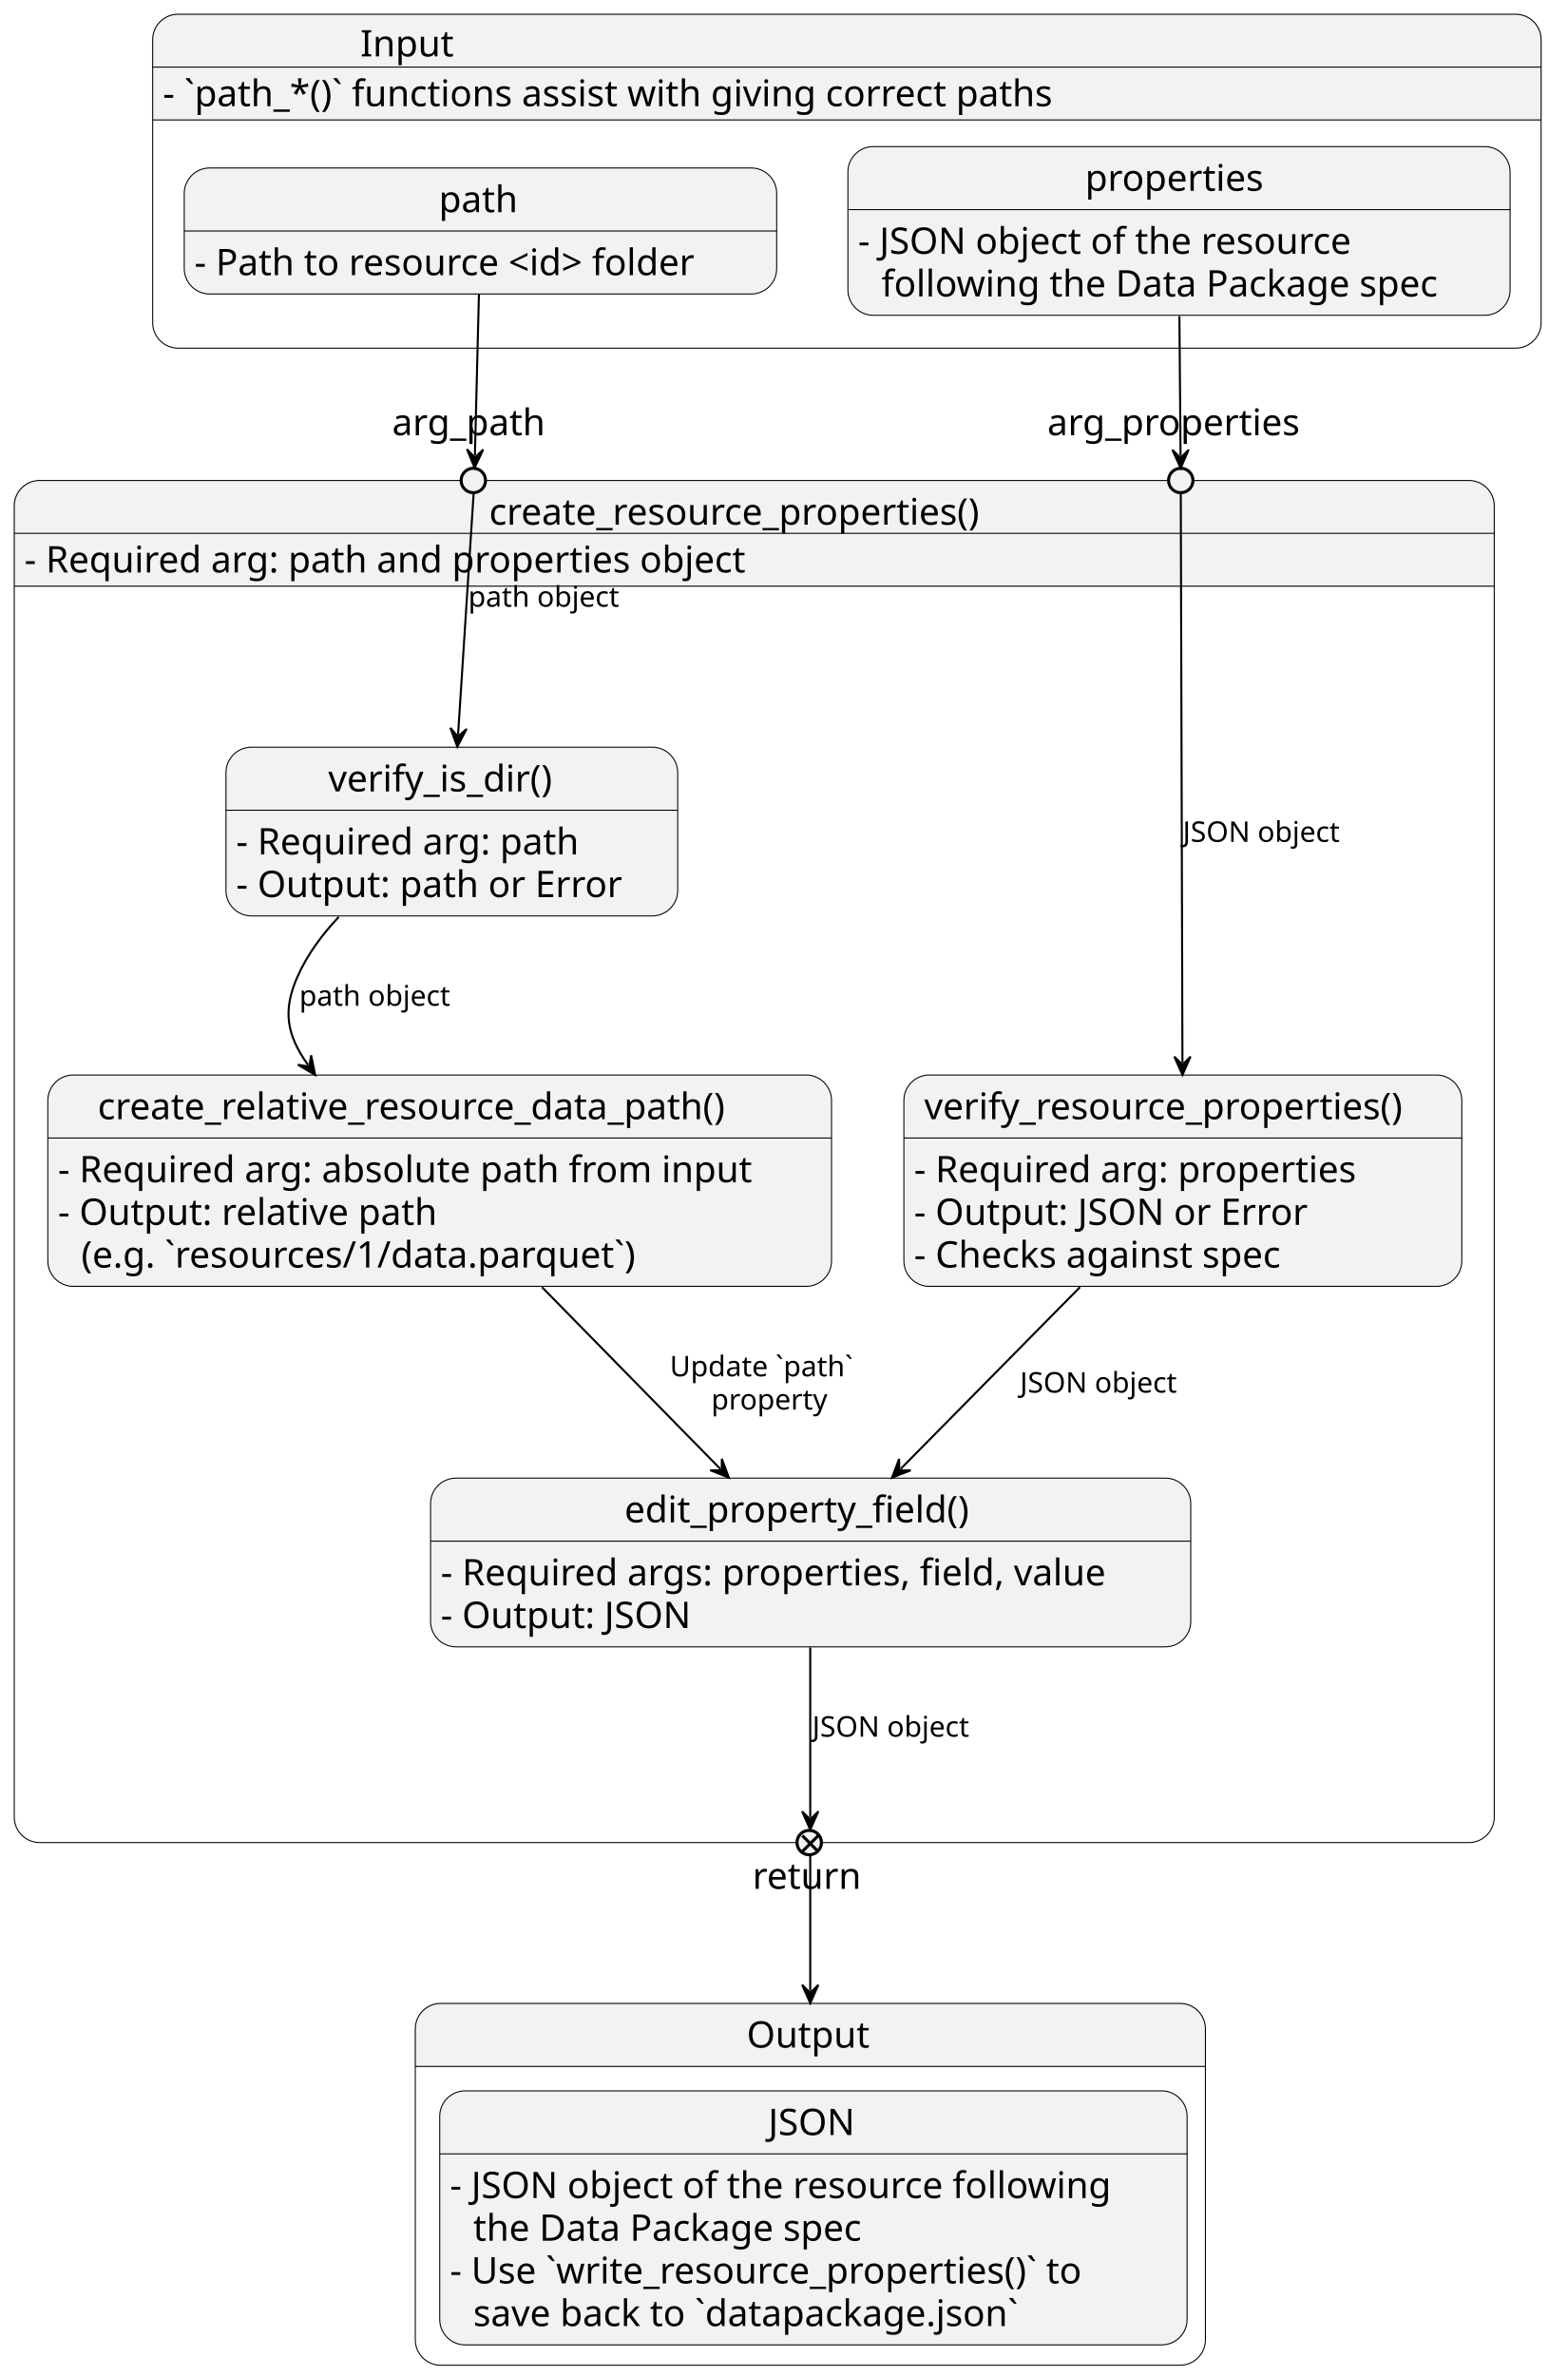
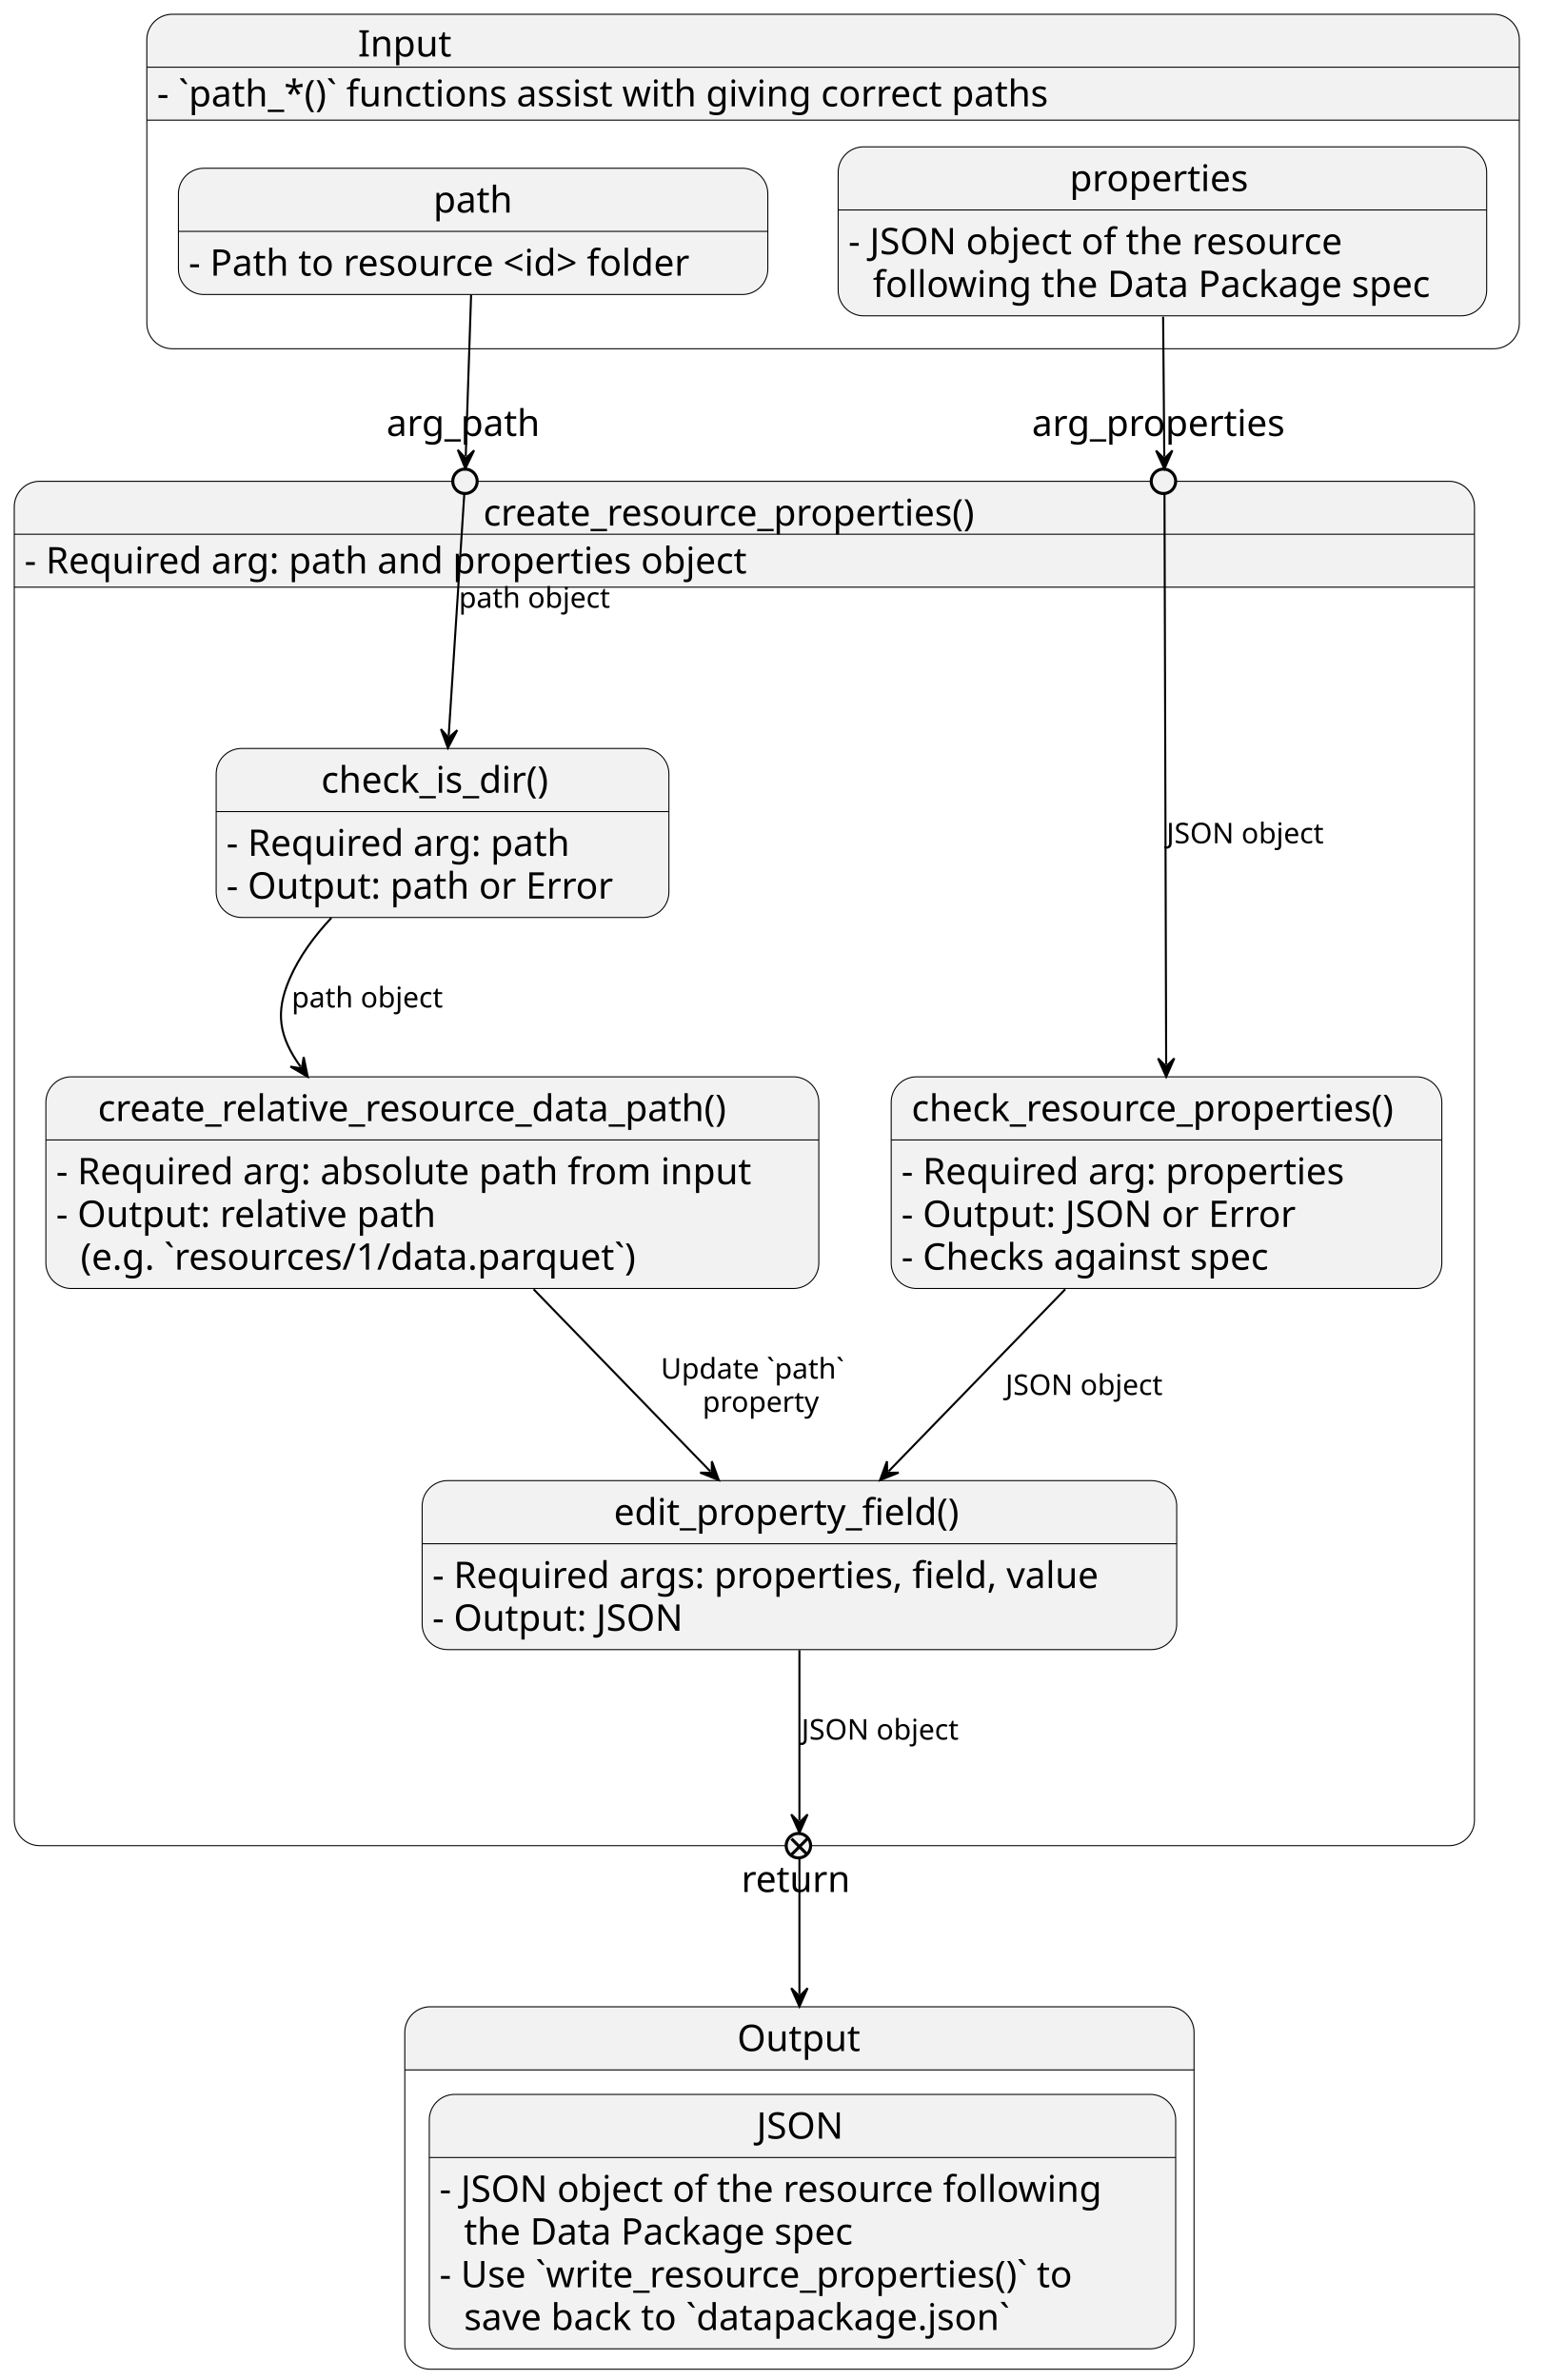
- <svg xmlns="http://www.w3.org/2000/svg" contentStyleType="text/css" height="1167px" preserveAspectRatio="none" style="width:770px;height:1167px;background:#FFFFFF;" version="1.1" viewBox="0 0 770 1167" width="770px" zoomAndPan="magnify">
+ <svg xmlns="http://www.w3.org/2000/svg" contentStyleType="text/css" height="1167px" preserveAspectRatio="none" style="width:758px;height:1167px;background:#FFFFFF;" version="1.1" viewBox="0 0 758 1167" width="758px" zoomAndPan="magnify">
  <defs />
  <g>
    <g id="cluster_input">
-       <path d="M87.5,7 L744.5,7 A12.5,12.5 0 0 1 757,19.5 L757,58.906 L75,58.906 L75,19.5 A12.5,12.5 0 0 1 87.5,7 " fill="#F2F2F2" style="stroke:#F2F2F2;stroke-width:1.0;" />
-       <rect fill="none" height="164" rx="12.5" ry="12.5" style="stroke:#000000;stroke-width:0.5;" width="682" x="75" y="7" />
-       <line style="stroke:#000000;stroke-width:0.5;" x1="75" x2="757" y1="58.906" y2="58.906" />
-       <line style="stroke:#000000;stroke-width:0.5;" x1="75" x2="757" y1="32.953" y2="32.953" />
-       <text fill="#000000" font-family="Fira Code" font-size="18" lengthAdjust="spacing" textLength="46.608" x="177" y="27.708">Input</text>
-       <text fill="#000000" font-family="Fira Code" font-size="18" lengthAdjust="spacing" textLength="478.784" x="80" y="52.161">- `path_*()` functions assist with giving correct paths</text>
+       <path d="M84.5,7 L732.5,7 A12.5,12.5 0 0 1 745,19.5 L745,58.906 L72,58.906 L72,19.5 A12.5,12.5 0 0 1 84.5,7 " fill="#F2F2F2" style="stroke:#F2F2F2;stroke-width:1.0;" />
+       <rect fill="none" height="164" rx="12.5" ry="12.5" style="stroke:#000000;stroke-width:0.5;" width="673" x="72" y="7" />
+       <line style="stroke:#000000;stroke-width:0.5;" x1="72" x2="745" y1="58.906" y2="58.906" />
+       <line style="stroke:#000000;stroke-width:0.5;" x1="72" x2="745" y1="32.953" y2="32.953" />
+       <text fill="#000000" font-family="Fira Code" font-size="18" lengthAdjust="spacing" textLength="46" x="175.5" y="27.708">Input</text>
+       <text fill="#000000" font-family="Fira Code" font-size="18" lengthAdjust="spacing" textLength="466" x="77" y="52.161">- `path_*()` functions assist with giving correct paths</text>
    </g>
    <g id="cluster_crp">
-       <path d="M19.5,236 L721.5,236 A12.5,12.5 0 0 1 734,248.5 L734,287.906 L7,287.906 L7,248.5 A12.5,12.5 0 0 1 19.5,236 " fill="#F2F2F2" style="stroke:#F2F2F2;stroke-width:1.0;" />
-       <rect fill="none" height="669" rx="12.5" ry="12.5" style="stroke:#000000;stroke-width:0.5;" width="727" x="7" y="236" />
-       <line style="stroke:#000000;stroke-width:0.5;" x1="7" x2="734" y1="287.906" y2="287.906" />
-       <line style="stroke:#000000;stroke-width:0.5;" x1="7" x2="734" y1="261.953" y2="261.953" />
-       <text fill="#000000" font-family="Fira Code" font-size="18" lengthAdjust="spacing" textLength="260.473" x="240.264" y="257.708">create_resource_properties()</text>
-       <text fill="#000000" font-family="Fira Code" font-size="18" lengthAdjust="spacing" textLength="380.566" x="12" y="281.161">- Required arg: path and properties object</text>
+       <path d="M19.5,236 L710.5,236 A12.5,12.5 0 0 1 723,248.5 L723,287.906 L7,287.906 L7,248.5 A12.5,12.5 0 0 1 19.5,236 " fill="#F2F2F2" style="stroke:#F2F2F2;stroke-width:1.0;" />
+       <rect fill="none" height="669" rx="12.5" ry="12.5" style="stroke:#000000;stroke-width:0.5;" width="716" x="7" y="236" />
+       <line style="stroke:#000000;stroke-width:0.5;" x1="7" x2="723" y1="287.906" y2="287.906" />
+       <line style="stroke:#000000;stroke-width:0.5;" x1="7" x2="723" y1="261.953" y2="261.953" />
+       <text fill="#000000" font-family="Fira Code" font-size="18" lengthAdjust="spacing" textLength="256" x="237" y="257.708">create_resource_properties()</text>
+       <text fill="#000000" font-family="Fira Code" font-size="18" lengthAdjust="spacing" textLength="375" x="12" y="281.161">- Required arg: path and properties object</text>
    </g>
    <g id="input.path">
-       <rect fill="#F2F2F2" height="61.906" rx="12.5" ry="12.5" style="stroke:#000000;stroke-width:0.5;" width="291.011" x="90.5" y="82.5" />
-       <line style="stroke:#000000;stroke-width:0.5;" x1="90.5" x2="381.511" y1="113.453" y2="113.453" />
-       <text fill="#000000" font-family="Fira Code" font-size="18" lengthAdjust="spacing" textLength="40.922" x="215.544" y="104.208">path</text>
-       <text fill="#000000" font-family="Fira Code" font-size="18" lengthAdjust="spacing" textLength="271.011" x="95.5" y="135.161">- Path to resource &lt;id&gt; folder</text>
+       <rect fill="#F2F2F2" height="61.906" rx="12.5" ry="12.5" style="stroke:#000000;stroke-width:0.5;" width="289" x="87.5" y="82.5" />
+       <line style="stroke:#000000;stroke-width:0.5;" x1="87.5" x2="376.5" y1="113.453" y2="113.453" />
+       <text fill="#000000" font-family="Fira Code" font-size="18" lengthAdjust="spacing" textLength="39" x="212.5" y="104.208">path</text>
+       <text fill="#000000" font-family="Fira Code" font-size="18" lengthAdjust="spacing" textLength="269" x="92.5" y="135.161">- Path to resource &lt;id&gt; folder</text>
    </g>
    <g id="input.properties">
-       <rect fill="#F2F2F2" height="82.859" rx="12.5" ry="12.5" style="stroke:#000000;stroke-width:0.5;" width="325.279" x="416.5" y="72" />
-       <line style="stroke:#000000;stroke-width:0.5;" x1="416.5" x2="741.779" y1="102.953" y2="102.953" />
-       <text fill="#000000" font-family="Fira Code" font-size="18" lengthAdjust="spacing" textLength="92.25" x="533.015" y="93.708">properties</text>
-       <text fill="#000000" font-family="Fira Code" font-size="18" lengthAdjust="spacing" textLength="260.473" x="421.5" y="124.661">- JSON object of the resource</text>
-       <text fill="#000000" font-family="Fira Code" font-size="18" lengthAdjust="spacing" textLength="293.836" x="432.943" y="145.614">following the Data Package spec</text>
+       <rect fill="#F2F2F2" height="82.859" rx="12.5" ry="12.5" style="stroke:#000000;stroke-width:0.5;" width="318" x="411" y="72" />
+       <line style="stroke:#000000;stroke-width:0.5;" x1="411" x2="729" y1="102.953" y2="102.953" />
+       <text fill="#000000" font-family="Fira Code" font-size="18" lengthAdjust="spacing" textLength="91" x="524.5" y="93.708">properties</text>
+       <text fill="#000000" font-family="Fira Code" font-size="18" lengthAdjust="spacing" textLength="259" x="416" y="124.661">- JSON object of the resource</text>
+       <text fill="#000000" font-family="Fira Code" font-size="18" lengthAdjust="spacing" textLength="286" x="428" y="145.614">following the Data Package spec</text>
    </g>
-     <text fill="#000000" font-family="Fira Code" font-size="18" lengthAdjust="spacing" textLength="79.778" x="192.611" y="213.755">arg_path</text>
-     <ellipse cx="232.5" cy="236" fill="#F2F2F2" rx="6" ry="6" style="stroke:#000000;stroke-width:1.5;" />
-     <text fill="#000000" font-family="Fira Code" font-size="18" lengthAdjust="spacing" textLength="131.106" x="514.447" y="213.755">arg_properties</text>
-     <ellipse cx="580" cy="236" fill="#F2F2F2" rx="6" ry="6" style="stroke:#000000;stroke-width:1.5;" />
-     <g id="crp.vid">
-       <rect fill="#F2F2F2" height="82.859" rx="12.5" ry="12.5" style="stroke:#000000;stroke-width:0.5;" width="221.894" x="111" y="367" />
-       <line style="stroke:#000000;stroke-width:0.5;" x1="111" x2="332.894" y1="397.953" y2="397.953" />
-       <text fill="#000000" font-family="Fira Code" font-size="18" lengthAdjust="spacing" textLength="121.368" x="161.263" y="388.708">verify_is_dir()</text>
-       <text fill="#000000" font-family="Fira Code" font-size="18" lengthAdjust="spacing" textLength="181.819" x="116" y="419.661">- Required arg: path</text>
-       <text fill="#000000" font-family="Fira Code" font-size="18" lengthAdjust="spacing" textLength="201.894" x="116" y="440.614">- Output: path or Error</text>
+     <text fill="#000000" font-family="Fira Code" font-size="18" lengthAdjust="spacing" textLength="77" x="189.5" y="213.755">arg_path</text>
+     <ellipse cx="228" cy="236" fill="#F2F2F2" rx="6" ry="6" style="stroke:#000000;stroke-width:1.5;" />
+     <text fill="#000000" font-family="Fira Code" font-size="18" lengthAdjust="spacing" textLength="129" x="506" y="213.755">arg_properties</text>
+     <ellipse cx="570.5" cy="236" fill="#F2F2F2" rx="6" ry="6" style="stroke:#000000;stroke-width:1.5;" />
+     <g id="crp.cid">
+       <rect fill="#F2F2F2" height="82.859" rx="12.5" ry="12.5" style="stroke:#000000;stroke-width:0.5;" width="222" x="106" y="367" />
+       <line style="stroke:#000000;stroke-width:0.5;" x1="106" x2="328" y1="397.953" y2="397.953" />
+       <text fill="#000000" font-family="Fira Code" font-size="18" lengthAdjust="spacing" textLength="119" x="157.5" y="388.708">check_is_dir()</text>
+       <text fill="#000000" font-family="Fira Code" font-size="18" lengthAdjust="spacing" textLength="180" x="111" y="419.661">- Required arg: path</text>
+       <text fill="#000000" font-family="Fira Code" font-size="18" lengthAdjust="spacing" textLength="202" x="111" y="440.614">- Output: path or Error</text>
    </g>
    <g id="crp.crrdp">
-       <rect fill="#F2F2F2" height="103.812" rx="12.5" ry="12.5" style="stroke:#000000;stroke-width:0.5;" width="384.957" x="23.5" y="528" />
-       <line style="stroke:#000000;stroke-width:0.5;" x1="23.5" x2="408.457" y1="558.953" y2="558.953" />
-       <text fill="#000000" font-family="Fira Code" font-size="18" lengthAdjust="spacing" textLength="335.979" x="47.989" y="549.708">create_relative_resource_data_path()</text>
-       <text fill="#000000" font-family="Fira Code" font-size="18" lengthAdjust="spacing" textLength="364.957" x="28.5" y="580.661">- Required arg: absolute path from input</text>
-       <text fill="#000000" font-family="Fira Code" font-size="18" lengthAdjust="spacing" textLength="201.463" x="28.5" y="601.614">- Output: relative path</text>
-       <text fill="#000000" font-family="Fira Code" font-size="18" lengthAdjust="spacing" textLength="300.401" x="39.943" y="622.567">(e.g. `resources/1/data.parquet`)</text>
+       <rect fill="#F2F2F2" height="103.812" rx="12.5" ry="12.5" style="stroke:#000000;stroke-width:0.5;" width="379" x="22.5" y="528" />
+       <line style="stroke:#000000;stroke-width:0.5;" x1="22.5" x2="401.5" y1="558.953" y2="558.953" />
+       <text fill="#000000" font-family="Fira Code" font-size="18" lengthAdjust="spacing" textLength="328" x="48" y="549.708">create_relative_resource_data_path()</text>
+       <text fill="#000000" font-family="Fira Code" font-size="18" lengthAdjust="spacing" textLength="359" x="27.5" y="580.661">- Required arg: absolute path from input</text>
+       <text fill="#000000" font-family="Fira Code" font-size="18" lengthAdjust="spacing" textLength="199" x="27.5" y="601.614">- Output: relative path</text>
+       <text fill="#000000" font-family="Fira Code" font-size="18" lengthAdjust="spacing" textLength="293" x="39.5" y="622.567">(e.g. `resources/1/data.parquet`)</text>
    </g>
-     <g id="crp.vrp">
-       <rect fill="#F2F2F2" height="103.812" rx="12.5" ry="12.5" style="stroke:#000000;stroke-width:0.5;" width="274.057" x="444" y="528" />
-       <line style="stroke:#000000;stroke-width:0.5;" x1="444" x2="718.057" y1="558.953" y2="558.953" />
-       <text fill="#000000" font-family="Fira Code" font-size="18" lengthAdjust="spacing" textLength="254.057" x="454" y="549.708">verify_resource_properties()</text>
-       <text fill="#000000" font-family="Fira Code" font-size="18" lengthAdjust="spacing" textLength="233.148" x="449" y="580.661">- Required arg: properties</text>
-       <text fill="#000000" font-family="Fira Code" font-size="18" lengthAdjust="spacing" textLength="205.339" x="449" y="601.614">- Output: JSON or Error</text>
-       <text fill="#000000" font-family="Fira Code" font-size="18" lengthAdjust="spacing" textLength="196.515" x="449" y="622.567">- Checks against spec</text>
+     <g id="crp.chrp">
+       <rect fill="#F2F2F2" height="103.812" rx="12.5" ry="12.5" style="stroke:#000000;stroke-width:0.5;" width="270" x="437" y="528" />
+       <line style="stroke:#000000;stroke-width:0.5;" x1="437" x2="707" y1="558.953" y2="558.953" />
+       <text fill="#000000" font-family="Fira Code" font-size="18" lengthAdjust="spacing" textLength="250" x="447" y="549.708">check_resource_properties()</text>
+       <text fill="#000000" font-family="Fira Code" font-size="18" lengthAdjust="spacing" textLength="232" x="442" y="580.661">- Required arg: properties</text>
+       <text fill="#000000" font-family="Fira Code" font-size="18" lengthAdjust="spacing" textLength="208" x="442" y="601.614">- Output: JSON or Error</text>
+       <text fill="#000000" font-family="Fira Code" font-size="18" lengthAdjust="spacing" textLength="188" x="442" y="622.567">- Checks against spec</text>
    </g>
    <g id="crp.epf">
-       <rect fill="#F2F2F2" height="82.859" rx="12.5" ry="12.5" style="stroke:#000000;stroke-width:0.5;" width="373.417" x="211.5" y="726" />
-       <line style="stroke:#000000;stroke-width:0.5;" x1="211.5" x2="584.917" y1="756.953" y2="756.953" />
-       <text fill="#000000" font-family="Fira Code" font-size="18" lengthAdjust="spacing" textLength="182.892" x="306.763" y="747.708">edit_property_field()</text>
-       <text fill="#000000" font-family="Fira Code" font-size="18" lengthAdjust="spacing" textLength="353.417" x="216.5" y="778.661">- Required args: properties, field, value</text>
-       <text fill="#000000" font-family="Fira Code" font-size="18" lengthAdjust="spacing" textLength="130.895" x="216.5" y="799.614">- Output: JSON</text>
+       <rect fill="#F2F2F2" height="82.859" rx="12.5" ry="12.5" style="stroke:#000000;stroke-width:0.5;" width="370" x="207" y="726" />
+       <line style="stroke:#000000;stroke-width:0.5;" x1="207" x2="577" y1="756.953" y2="756.953" />
+       <text fill="#000000" font-family="Fira Code" font-size="18" lengthAdjust="spacing" textLength="182" x="301" y="747.708">edit_property_field()</text>
+       <text fill="#000000" font-family="Fira Code" font-size="18" lengthAdjust="spacing" textLength="350" x="212" y="778.661">- Required args: properties, field, value</text>
+       <text fill="#000000" font-family="Fira Code" font-size="18" lengthAdjust="spacing" textLength="131" x="212" y="799.614">- Output: JSON</text>
    </g>
-     <text fill="#000000" font-family="Fira Code" font-size="18" lengthAdjust="spacing" textLength="55.749" x="369.625" y="927.708">return</text>
-     <ellipse cx="397.5" cy="905" fill="#F2F2F2" rx="6" ry="6" style="stroke:#000000;stroke-width:1.5;" />
-     <line style="stroke:#000000;stroke-width:1.5;" x1="401.889" x2="394.111" y1="909.389" y2="901.611" />
-     <line style="stroke:#000000;stroke-width:1.5;" x1="401.889" x2="394.111" y1="901.611" y2="909.389" />
-     <path d="M216.5,984 L579.615,984 A12.5,12.5 0 0 1 592.115,996.5 L592.115,1014.953 L204,1014.953 L204,996.5 A12.5,12.5 0 0 1 216.5,984 " fill="#F2F2F2" style="stroke:#F2F2F2;stroke-width:1.0;" />
-     <rect fill="none" height="177.719" rx="12.5" ry="12.5" style="stroke:#000000;stroke-width:0.5;" width="388.115" x="204" y="984" />
-     <line style="stroke:#000000;stroke-width:0.5;" x1="204" x2="592.115" y1="1014.953" y2="1014.953" />
-     <text fill="#000000" font-family="Fira Code" font-size="18" lengthAdjust="spacing" textLength="62.525" x="366.795" y="1005.708">Output</text>
+     <text fill="#000000" font-family="Fira Code" font-size="18" lengthAdjust="spacing" textLength="56" x="363.5" y="927.708">return</text>
+     <ellipse cx="391.5" cy="905" fill="#F2F2F2" rx="6" ry="6" style="stroke:#000000;stroke-width:1.5;" />
+     <line style="stroke:#000000;stroke-width:1.5;" x1="395.889" x2="388.111" y1="909.389" y2="901.611" />
+     <line style="stroke:#000000;stroke-width:1.5;" x1="395.889" x2="388.111" y1="901.611" y2="909.389" />
+     <path d="M211,984 L573,984 A12.5,12.5 0 0 1 585.5,996.5 L585.5,1014.953 L198.5,1014.953 L198.5,996.5 A12.5,12.5 0 0 1 211,984 " fill="#F2F2F2" style="stroke:#F2F2F2;stroke-width:1.0;" />
+     <rect fill="none" height="177.719" rx="12.5" ry="12.5" style="stroke:#000000;stroke-width:0.5;" width="387" x="198.5" y="984" />
+     <line style="stroke:#000000;stroke-width:0.5;" x1="198.5" x2="585.5" y1="1014.953" y2="1014.953" />
+     <text fill="#000000" font-family="Fira Code" font-size="18" lengthAdjust="spacing" textLength="61" x="361.5" y="1005.708">Output</text>
    <g id="output.json_output">
-       <rect fill="#F2F2F2" height="124.766" rx="12.5" ry="12.5" style="stroke:#000000;stroke-width:0.5;" width="367.115" x="216" y="1026.953" />
-       <line style="stroke:#000000;stroke-width:0.5;" x1="216" x2="583.115" y1="1057.906" y2="1057.906" />
-       <text fill="#000000" font-family="Fira Code" font-size="18" lengthAdjust="spacing" textLength="44.367" x="377.374" y="1048.661">JSON</text>
-       <text fill="#000000" font-family="Fira Code" font-size="18" lengthAdjust="spacing" textLength="347.115" x="221" y="1079.614">- JSON object of the resource following</text>
-       <text fill="#000000" font-family="Fira Code" font-size="18" lengthAdjust="spacing" textLength="207.193" x="232.443" y="1100.567">the Data Package spec</text>
-       <text fill="#000000" font-family="Fira Code" font-size="18" lengthAdjust="spacing" textLength="341.552" x="221" y="1121.521">- Use `write_resource_properties()` to</text>
-       <text fill="#000000" font-family="Fira Code" font-size="18" lengthAdjust="spacing" textLength="297.519" x="232.443" y="1142.474">save back to `datapackage.json`</text>
+       <rect fill="#F2F2F2" height="124.766" rx="12.5" ry="12.5" style="stroke:#000000;stroke-width:0.5;" width="366" x="210.5" y="1026.953" />
+       <line style="stroke:#000000;stroke-width:0.5;" x1="210.5" x2="576.5" y1="1057.906" y2="1057.906" />
+       <text fill="#000000" font-family="Fira Code" font-size="18" lengthAdjust="spacing" textLength="45" x="371" y="1048.661">JSON</text>
+       <text fill="#000000" font-family="Fira Code" font-size="18" lengthAdjust="spacing" textLength="346" x="215.5" y="1079.614">- JSON object of the resource following</text>
+       <text fill="#000000" font-family="Fira Code" font-size="18" lengthAdjust="spacing" textLength="199" x="227.5" y="1100.567">the Data Package spec</text>
+       <text fill="#000000" font-family="Fira Code" font-size="18" lengthAdjust="spacing" textLength="341" x="215.5" y="1121.521">- Use `write_resource_properties()` to</text>
+       <text fill="#000000" font-family="Fira Code" font-size="18" lengthAdjust="spacing" textLength="285" x="227.5" y="1142.474">save back to `datapackage.json`</text>
    </g>
    <g id="link_path_arg_path">
-       <path d="M235.25,144.6 C234.53,173.6 233.638,209.152 233.278,223.722 " fill="none" id="path-to-arg_path" style="stroke:#000000;stroke-width:1.0;" />
-       <polygon fill="#000000" points="233.13,229.72,237.351,220.821,233.254,224.721,229.353,220.624,233.13,229.72" style="stroke:#000000;stroke-width:1.0;" />
+       <path d="M231,144.6 C230.04,173.6 228.858,209.153 228.378,223.723 " fill="none" id="path-to-arg_path" style="stroke:#000000;stroke-width:1.0;" />
+       <polygon fill="#000000" points="228.18,229.72,232.474,220.857,228.345,224.723,224.478,220.593,228.18,229.72" style="stroke:#000000;stroke-width:1.0;" />
    </g>
    <g id="link_properties_arg_properties">
-       <path d="M579.34,155.3 C579.57,183.15 579.798,211.23 579.908,223.92 " fill="none" id="properties-to-arg_properties" style="stroke:#000000;stroke-width:1.0;" />
-       <polygon fill="#000000" points="579.96,229.92,583.882,220.886,579.917,224.92,575.882,220.955,579.96,229.92" style="stroke:#000000;stroke-width:1.0;" />
+       <path d="M570.34,155.3 C570.57,183.15 570.798,211.23 570.908,223.92 " fill="none" id="properties-to-arg_properties" style="stroke:#000000;stroke-width:1.0;" />
+       <polygon fill="#000000" points="570.96,229.92,574.882,220.886,570.917,224.92,566.882,220.955,570.96,229.92" style="stroke:#000000;stroke-width:1.0;" />
    </g>
-     <g id="link_arg_path_vid">
-       <path d="M232.66,242.29 C231.46,260.84 227.766,318.122 225.016,360.762 " fill="none" id="arg_path-to-vid" style="stroke:#000000;stroke-width:1.0;" />
-       <polygon fill="#000000" points="224.63,366.75,229.201,358.026,224.952,361.76,221.218,357.511,224.63,366.75" style="stroke:#000000;stroke-width:1.0;" />
-       <text fill="#000000" font-family="sans-serif" font-size="14" lengthAdjust="spacing" textLength="79.42" x="230" y="297.995">path object</text>
+     <g id="link_arg_path_cid">
+       <path d="M227.66,242.29 C226.46,260.84 222.766,318.122 220.016,360.762 " fill="none" id="arg_path-to-cid" style="stroke:#000000;stroke-width:1.0;" />
+       <polygon fill="#000000" points="219.63,366.75,224.201,358.026,219.952,361.76,216.218,357.511,219.63,366.75" style="stroke:#000000;stroke-width:1.0;" />
+       <text fill="#000000" font-family="sans-serif" font-size="14" lengthAdjust="spacing" textLength="78" x="225" y="297.995">path object</text>
    </g>
-     <g id="link_vid_crrdp">
-       <path d="M166.4,450.37 C158.1,459.15 150.75,469.11 146,480 C138.76,496.59 140.794,508.327 151.324,523.077 " fill="none" id="vid-to-crrdp" style="stroke:#000000;stroke-width:1.0;" />
-       <polygon fill="#000000" points="154.81,527.96,152.836,518.311,151.905,523.891,146.325,522.959,154.81,527.96" style="stroke:#000000;stroke-width:1.0;" />
-       <text fill="#000000" font-family="sans-serif" font-size="14" lengthAdjust="spacing" textLength="79.42" x="147" y="493.995">path object</text>
+     <g id="link_cid_crrdp">
+       <path d="M162.49,450.07 C154.15,458.94 146.75,469.01 142,480 C134.81,496.62 136.874,508.357 147.404,523.107 " fill="none" id="cid-to-crrdp" style="stroke:#000000;stroke-width:1.0;" />
+       <polygon fill="#000000" points="150.89,527.99,148.916,518.341,147.985,523.921,142.405,522.989,150.89,527.99" style="stroke:#000000;stroke-width:1.0;" />
+       <text fill="#000000" font-family="sans-serif" font-size="14" lengthAdjust="spacing" textLength="78" x="143" y="493.995">path object</text>
    </g>
-     <g id="link_arg_properties_vrp">
-       <path d="M580.01,242.1 C580.11,273.47 580.583,435.73 580.833,521.96 " fill="none" id="arg_properties-to-vrp" style="stroke:#000000;stroke-width:1.0;" />
-       <polygon fill="#000000" points="580.85,527.96,584.824,518.948,580.836,522.96,576.824,518.972,580.85,527.96" style="stroke:#000000;stroke-width:1.0;" />
-       <text fill="#000000" font-family="sans-serif" font-size="14" lengthAdjust="spacing" textLength="82.1" x="581" y="413.495">JSON object</text>
+     <g id="link_arg_properties_chrp">
+       <path d="M571.01,242.1 C571.11,273.47 571.583,435.73 571.833,521.96 " fill="none" id="arg_properties-to-chrp" style="stroke:#000000;stroke-width:1.0;" />
+       <polygon fill="#000000" points="571.85,527.96,575.824,518.948,571.836,522.96,567.824,518.972,571.85,527.96" style="stroke:#000000;stroke-width:1.0;" />
+       <text fill="#000000" font-family="sans-serif" font-size="14" lengthAdjust="spacing" textLength="80" x="572" y="413.495">JSON object</text>
    </g>
    <g id="link_crrdp_epf">
-       <path d="M266.21,632.18 C295.15,661.67 326.818,693.947 353.828,721.477 " fill="none" id="crrdp-to-epf" style="stroke:#000000;stroke-width:1.0;" />
-       <polygon fill="#000000" points="358.03,725.76,354.582,716.534,354.528,722.191,348.872,722.137,358.03,725.76" style="stroke:#000000;stroke-width:1.0;" />
-       <text fill="#000000" font-family="sans-serif" font-size="14" lengthAdjust="spacing" textLength="100.981" x="329" y="675.995">Update `path`</text>
-       <text fill="#000000" font-family="sans-serif" font-size="14" lengthAdjust="spacing" textLength="60.238" x="349.371" y="692.292">property</text>
+       <path d="M261.66,632.18 C290.28,661.67 321.582,693.924 348.292,721.454 " fill="none" id="crrdp-to-epf" style="stroke:#000000;stroke-width:1.0;" />
+       <polygon fill="#000000" points="352.47,725.76,349.074,716.515,348.988,722.171,343.332,722.086,352.47,725.76" style="stroke:#000000;stroke-width:1.0;" />
+       <text fill="#000000" font-family="sans-serif" font-size="14" lengthAdjust="spacing" textLength="99" x="324" y="675.995">Update `path`</text>
+       <text fill="#000000" font-family="sans-serif" font-size="14" lengthAdjust="spacing" textLength="58" x="344.5" y="692.292">property</text>
    </g>
-     <g id="link_vrp_epf">
-       <path d="M530.51,632.18 C501.42,661.67 469.564,693.959 442.404,721.489 " fill="none" id="vrp-to-epf" style="stroke:#000000;stroke-width:1.0;" />
-       <polygon fill="#000000" points="438.19,725.76,447.358,722.162,441.702,722.201,441.663,716.544,438.19,725.76" style="stroke:#000000;stroke-width:1.0;" />
-       <text fill="#000000" font-family="sans-serif" font-size="14" lengthAdjust="spacing" textLength="82.1" x="501" y="683.995">JSON object</text>
+     <g id="link_chrp_epf">
+       <path d="M522.34,632.18 C493.72,661.67 462.418,693.924 435.708,721.454 " fill="none" id="chrp-to-epf" style="stroke:#000000;stroke-width:1.0;" />
+       <polygon fill="#000000" points="431.53,725.76,440.668,722.086,435.012,722.171,434.926,716.515,431.53,725.76" style="stroke:#000000;stroke-width:1.0;" />
+       <text fill="#000000" font-family="sans-serif" font-size="14" lengthAdjust="spacing" textLength="80" x="493" y="683.995">JSON object</text>
    </g>
    <g id="link_epf_return">
-       <path d="M398,809.15 C398,841.58 398,877.93 398,892.67 " fill="none" id="epf-to-return" style="stroke:#000000;stroke-width:1.0;" />
-       <polygon fill="#000000" points="398,898.67,402,889.67,398,893.67,394,889.67,398,898.67" style="stroke:#000000;stroke-width:1.0;" />
-       <text fill="#000000" font-family="sans-serif" font-size="14" lengthAdjust="spacing" textLength="82.1" x="399" y="852.995">JSON object</text>
+       <path d="M392,809.15 C392,841.58 392,877.93 392,892.67 " fill="none" id="epf-to-return" style="stroke:#000000;stroke-width:1.0;" />
+       <polygon fill="#000000" points="392,898.67,396,889.67,392,893.67,388,889.67,392,898.67" style="stroke:#000000;stroke-width:1.0;" />
+       <text fill="#000000" font-family="sans-serif" font-size="14" lengthAdjust="spacing" textLength="80" x="393" y="852.995">JSON object</text>
    </g>
    <g id="link_return_output">
-       <path d="M398,911.15 C398,922.86 398,946.88 398,977.86 " fill="none" id="return-to-output" style="stroke:#000000;stroke-width:1.0;" />
-       <polygon fill="#000000" points="398,983.86,402,974.86,398,978.86,394,974.86,398,983.86" style="stroke:#000000;stroke-width:1.0;" />
+       <path d="M392,911.15 C392,922.86 392,946.88 392,977.86 " fill="none" id="return-to-output" style="stroke:#000000;stroke-width:1.0;" />
+       <polygon fill="#000000" points="392,983.86,396,974.86,392,978.86,388,974.86,392,983.86" style="stroke:#000000;stroke-width:1.0;" />
    </g>
  </g>
</svg>
